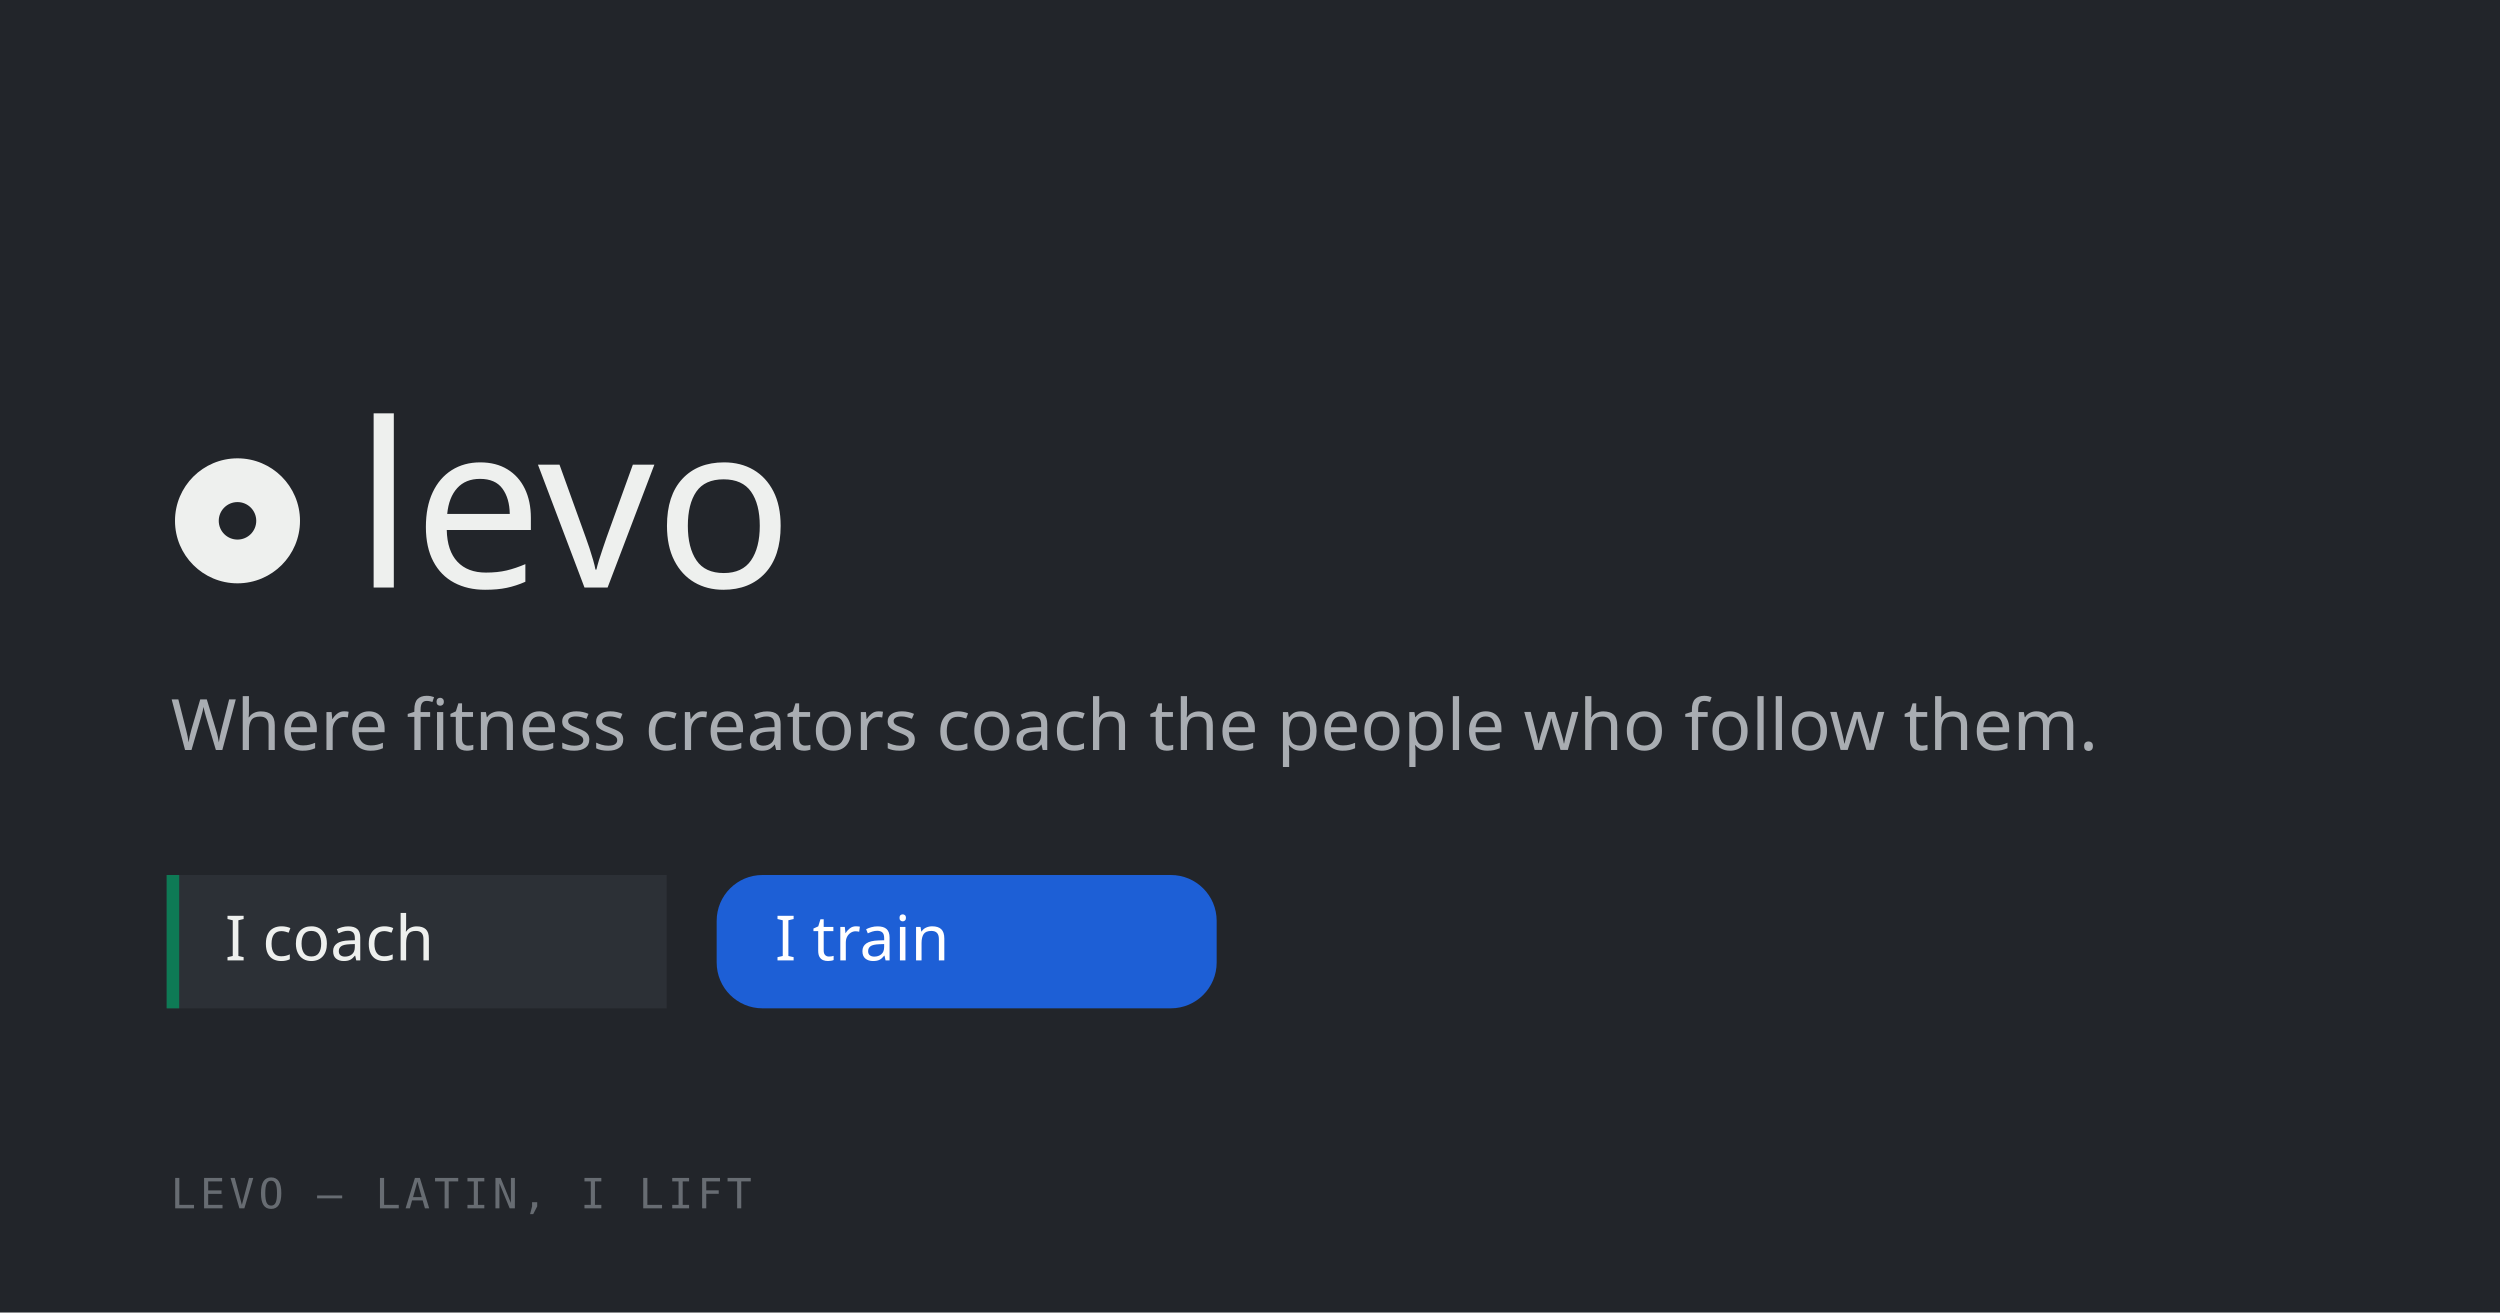
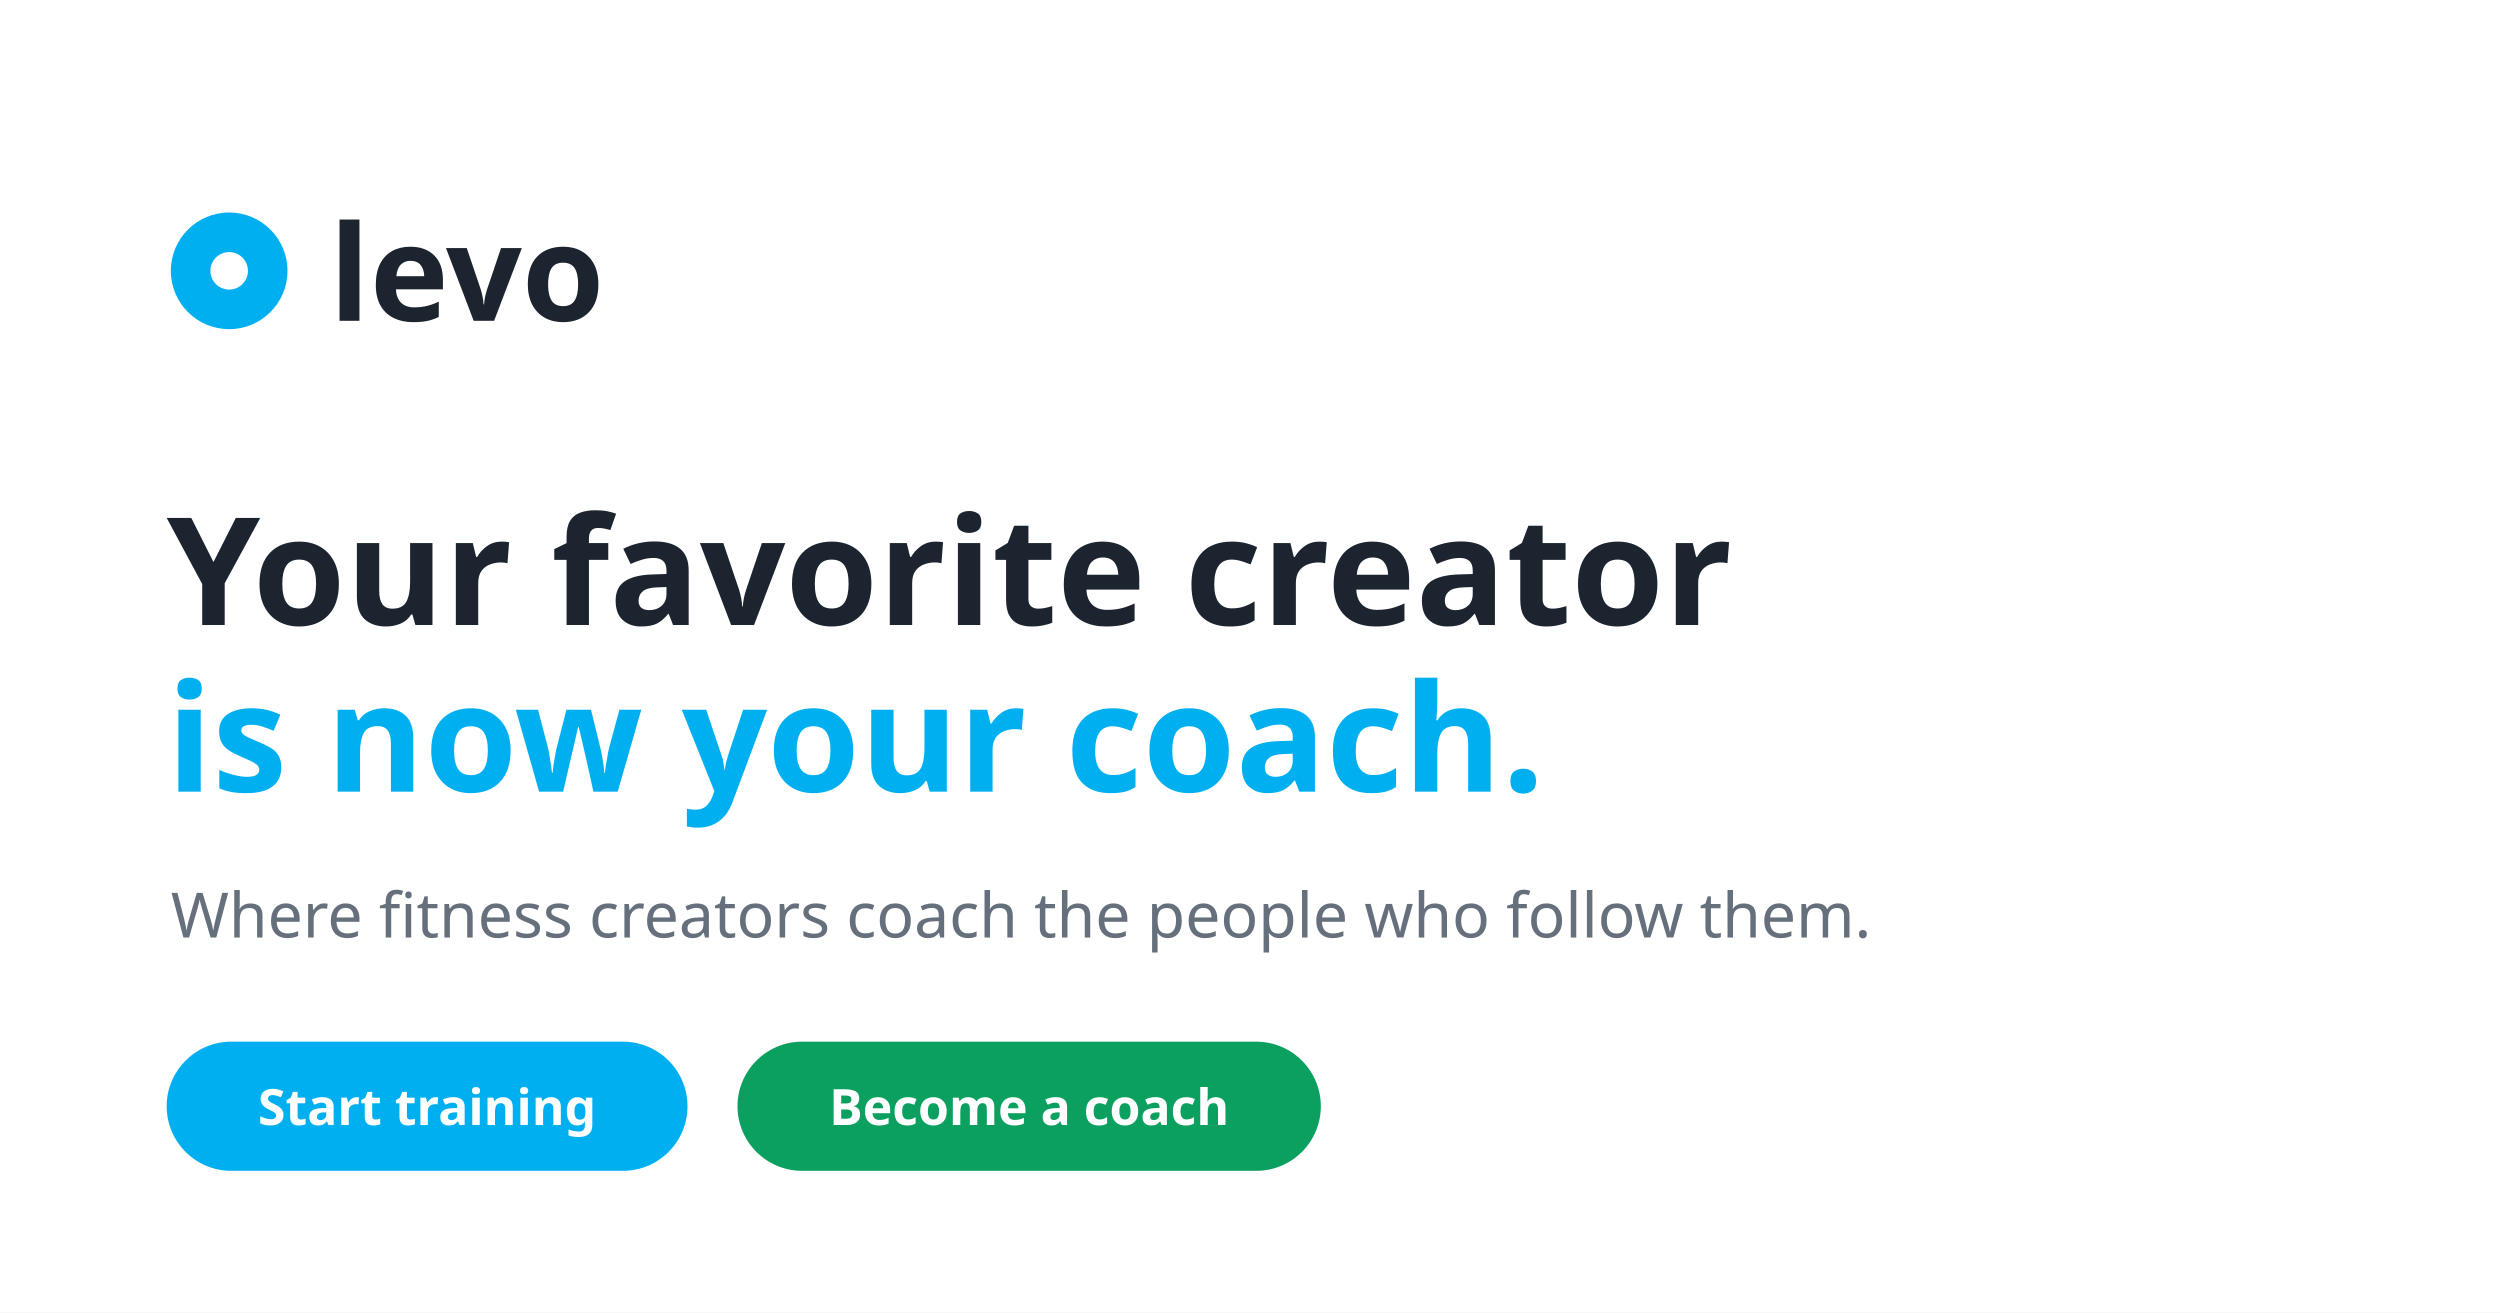
<svg xmlns="http://www.w3.org/2000/svg" viewBox="0 0 1200 630" width="1200" height="630">
-   <rect width="1200" height="630" fill="#22252a" />
-   <g transform="translate(80,240)">
-     <circle cx="34" cy="10" r="30" fill="#eef0ee" />
-     <circle cx="34" cy="10" r="9" fill="#22252a" />
-     <text x="90" y="42" font-family="'Anton','Arial Narrow',sans-serif" font-size="110" fill="#eef0ee">levo</text>
+   <rect width="1200" height="630" fill="#ffffff" />
+   <g transform="translate(80,120)">
+     <circle cx="30" cy="10" r="28" fill="#00aff0" />
+     <circle cx="30" cy="10" r="9" fill="#ffffff" />
+     <text x="78" y="34" font-family="'Figtree',sans-serif" font-size="64" font-weight="800" fill="#1c2430">levo</text>
  </g>
-   <text x="82" y="360" font-family="'Archivo',sans-serif" font-size="34" fill="#a9adb2">Where fitness creators coach the people who follow them.</text>
-   <g transform="translate(80,420)">
-     <rect x="0" y="0" width="240" height="64" fill="#2c3036" stroke="#0e7a55" stroke-width="0" />
-     <rect x="0" y="0" width="6" height="64" fill="#0e7a55" />
-     <text x="28" y="41" font-family="'Anton','Arial Narrow',sans-serif" font-size="30" fill="#eef0ee">I coach</text>
+   <text x="80" y="300" font-family="'Figtree',sans-serif" font-size="72" font-weight="800" fill="#1c2430">Your favorite creator</text>
+   <text x="80" y="380" font-family="'Figtree',sans-serif" font-size="72" font-weight="800" fill="#00aff0">is now your coach.</text>
+   <text x="82" y="450" font-family="'Figtree',sans-serif" font-size="30" fill="#66707c">Where fitness creators coach the people who follow them.</text>
+   <g transform="translate(80,500)">
+     <rect x="0" y="0" width="250" height="62" rx="31" fill="#00aff0" />
+     <text x="125" y="40" text-anchor="middle" font-family="'Figtree',sans-serif" font-size="24" font-weight="700" fill="#ffffff">Start training</text>
  </g>
-   <g transform="translate(344,420)">
-     <rect x="0" y="0" width="240" height="64" rx="22" fill="#1d5fd6" />
-     <text x="28" y="41" font-family="'Anton','Arial Narrow',sans-serif" font-size="30" fill="#ffffff">I train</text>
+   <g transform="translate(354,500)">
+     <rect x="0" y="0" width="280" height="62" rx="31" fill="#0ba05f" />
+     <text x="140" y="40" text-anchor="middle" font-family="'Figtree',sans-serif" font-size="24" font-weight="700" fill="#ffffff">Become a coach</text>
  </g>
-   <text x="82" y="580" font-family="'IBM Plex Mono',monospace" font-size="20" fill="#676c72" letter-spacing="2">LEVO — LATIN, I LIFT</text>
</svg>
